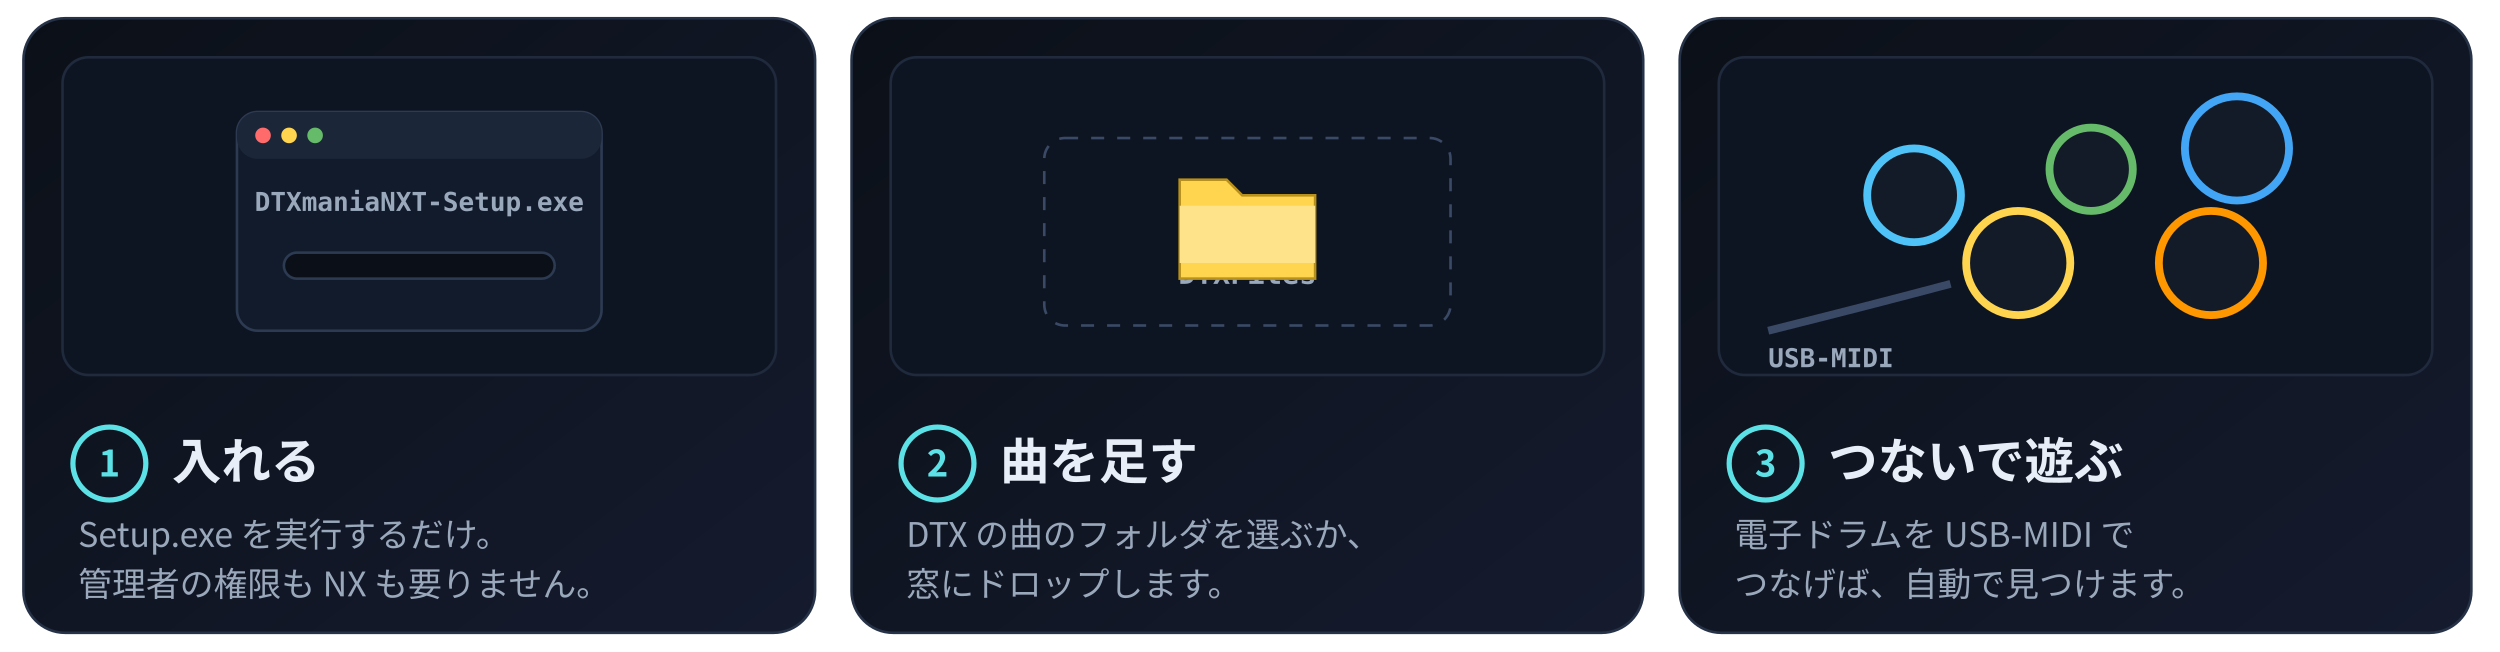
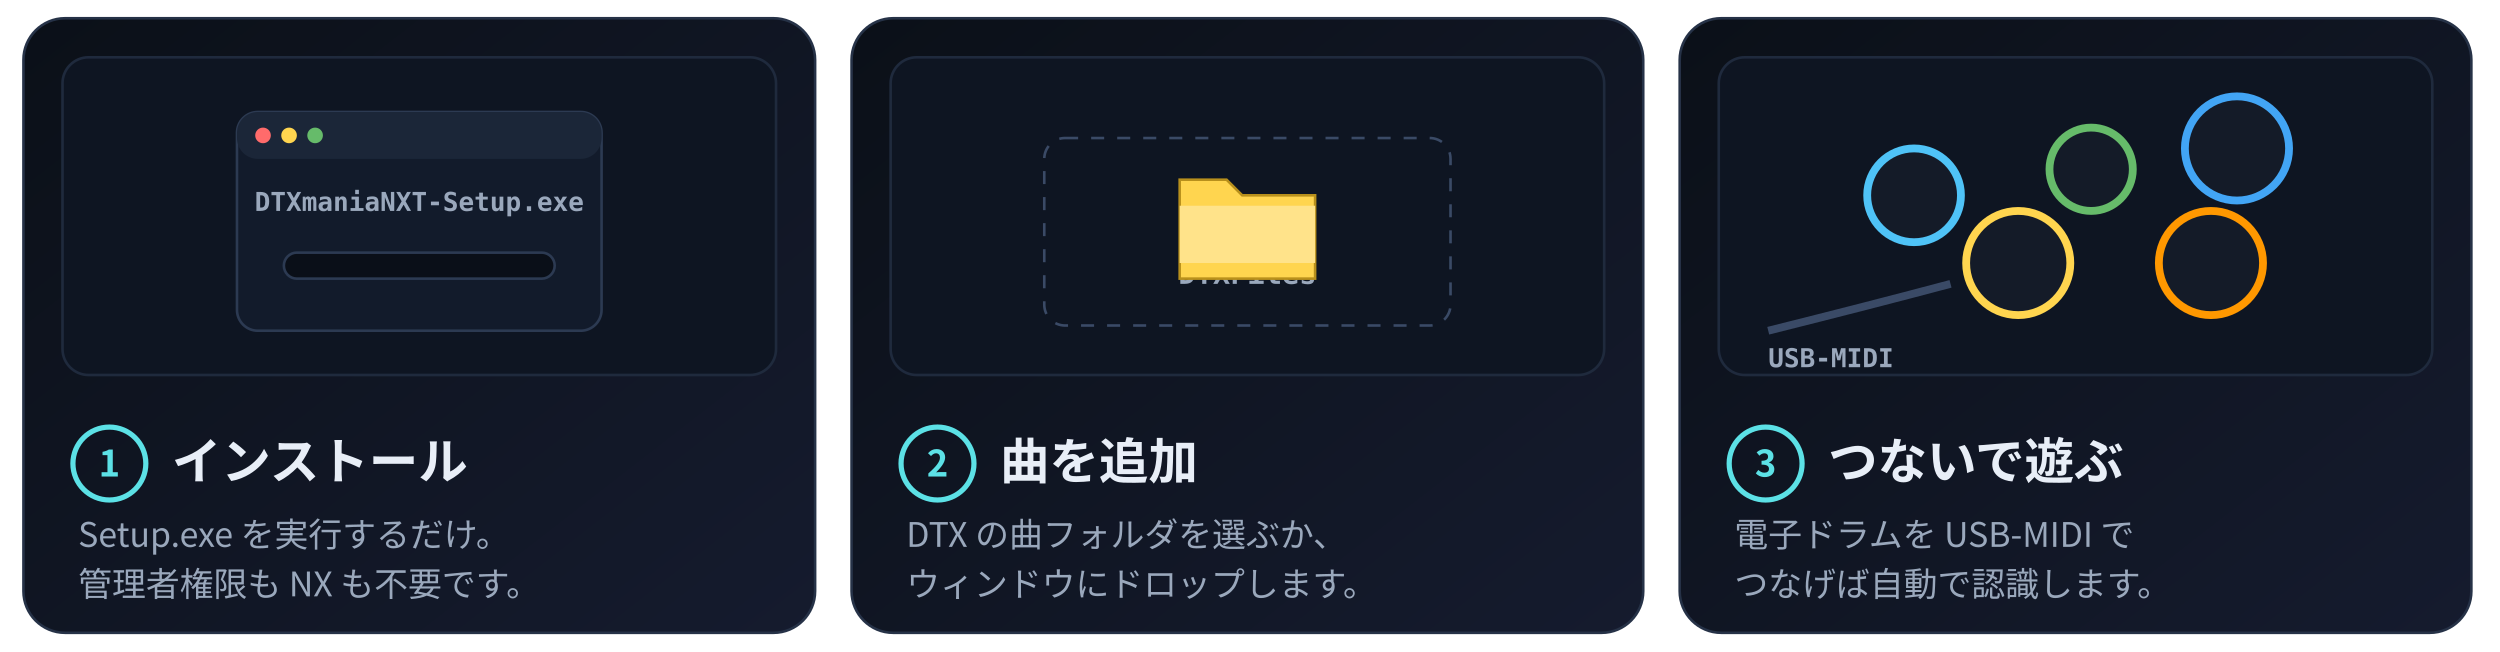
<svg xmlns="http://www.w3.org/2000/svg" width="960" height="250" viewBox="0 0 960 250" role="img" aria-labelledby="title desc">
  <style>
text{font-family:'Hiragino Sans','Hiragino Kaku Gothic ProN','Yu Gothic UI','Yu Gothic','Meiryo','Noto Sans JP','Noto Sans CJK JP',system-ui,sans-serif}
.mono{font-family:'JetBrains Mono','SF Mono','Cascadia Mono',Consolas,Menlo,monospace}
.fb{transform-box:fill-box;transform-origin:50% 50%}
@keyframes w2{0.000%{opacity:0}0.000%{opacity:0}0.000%{opacity:1}33.333%{opacity:1}37.500%{opacity:0}100.000%{opacity:0}}
.w2{opacity:0;animation:w2 6.0s linear infinite}
@keyframes prog{0%{width:0}25%{width:100px}100%{width:100px}}.pg{animation:prog 6.0s ease-in-out infinite}
@keyframes w3{0.000%{opacity:0}23.333%{opacity:0}26.667%{opacity:1}96.667%{opacity:1}100.000%{opacity:0}100.000%{opacity:0}}
.w3{opacity:0;animation:w3 6.0s linear infinite}
@keyframes w5{0.000%{opacity:0}29.167%{opacity:0}33.333%{opacity:1}66.667%{opacity:1}70.833%{opacity:0}100.000%{opacity:0}}
.w5{opacity:0;animation:w5 6.0s linear infinite}
@keyframes drop{0%,30%{transform:translate(70px,-46px);opacity:0}38%{opacity:1}55%,85%{transform:translate(0,0);opacity:1}95%,100%{transform:translate(0,0);opacity:0}}.dp{animation:drop 6.0s ease-in-out infinite}
@keyframes w6{0.000%{opacity:0}53.333%{opacity:0}56.667%{opacity:1}95.000%{opacity:1}98.333%{opacity:0}100.000%{opacity:0}}
.w6{opacity:0;animation:w6 6.0s linear infinite}
@keyframes w8{0.000%{opacity:0}62.500%{opacity:0}66.667%{opacity:1}100.000%{opacity:1}100.000%{opacity:0}100.000%{opacity:0}}
.w8{opacity:0;animation:w8 6.0s linear infinite}
@keyframes w9{0.000%{opacity:0}68.333%{opacity:0}70.000%{opacity:1}73.000%{opacity:1}74.667%{opacity:0}100.000%{opacity:0}}
.w9{opacity:0;animation:w9 6.0s linear infinite}
@keyframes w10{0.000%{opacity:0}73.000%{opacity:0}74.667%{opacity:1}77.667%{opacity:1}79.333%{opacity:0}100.000%{opacity:0}}
.w10{opacity:0;animation:w10 6.0s linear infinite}
@keyframes w11{0.000%{opacity:0}77.667%{opacity:0}79.333%{opacity:1}82.333%{opacity:1}84.000%{opacity:0}100.000%{opacity:0}}
.w11{opacity:0;animation:w11 6.0s linear infinite}
@keyframes w12{0.000%{opacity:0}82.333%{opacity:0}84.000%{opacity:1}87.000%{opacity:1}88.667%{opacity:0}100.000%{opacity:0}}
.w12{opacity:0;animation:w12 6.0s linear infinite}
@keyframes w13{0.000%{opacity:0}87.000%{opacity:0}88.667%{opacity:1}91.667%{opacity:1}93.333%{opacity:0}100.000%{opacity:0}}
.w13{opacity:0;animation:w13 6.0s linear infinite}
@media (prefers-reduced-motion:reduce){*{animation:none!important}}
</style>
  <defs>
    <linearGradient id="bg1" x1="0" y1="0" x2="1" y2="1">
      <stop offset="0" stop-color="#0B1018" />
      <stop offset="1" stop-color="#151B2E" />
    </linearGradient>
    <linearGradient id="bg4" x1="0" y1="0" x2="1" y2="1">
      <stop offset="0" stop-color="#0B1018" />
      <stop offset="1" stop-color="#151B2E" />
    </linearGradient>
    <linearGradient id="bg7" x1="0" y1="0" x2="1" y2="1">
      <stop offset="0" stop-color="#0B1018" />
      <stop offset="1" stop-color="#151B2E" />
    </linearGradient>
  </defs>
  <rect x="9" y="7" width="304" height="236" rx="16" fill="url(#bg1)" stroke="#263247" />
  <rect x="24" y="22" width="274" height="122" rx="10" fill="#0E1522" stroke="#1F2A3D" />
  <rect class="w2" x="10" y="8" width="302" height="234" rx="15" fill="none" stroke="#5CE1E6" stroke-width="2" />
  <rect x="91" y="43" width="140" height="84" rx="8" fill="#121B2B" stroke="#2C3A52" />
  <rect x="91" y="43" width="140" height="18" rx="8" fill="#1B2638" />
  <circle cx="101" cy="52" r="3" fill="#FF6B6B" />
  <circle cx="111" cy="52" r="3" fill="#FFD54F" />
  <circle cx="121" cy="52" r="3" fill="#66BB6A" />
  <text x="161" y="81" font-size="10" fill="#9AA8BC" font-weight="600" text-anchor="middle" class="mono">DTXmaniaNXT-Setup.exe</text>
  <rect x="109" y="97" width="104" height="10" rx="5" fill="#0A0F18" stroke="#2C3A52" />
  <rect class="pg" x="111" y="99" height="6" rx="3" width="0" fill="#5CE1E6" />
  <g class="w3">
    <circle cx="219" cy="43" r="13" fill="#7CF29A" />
    <path d="M213 43 l4 4 l8 -8" stroke="#06121B" stroke-width="3" fill="none" stroke-linecap="round" />
  </g>
  <circle cx="42" cy="178" r="14" fill="none" stroke="#5CE1E6" stroke-width="2" />
  <text x="42" y="183" font-size="14" fill="#5CE1E6" font-weight="800" text-anchor="middle">1</text>
-   <text x="66" y="184" font-size="19" fill="#E8EEF7" font-weight="800" text-anchor="start">入れる</text>
+   <text x="66" y="184" font-size="19" fill="#E8EEF7" font-weight="800" text-anchor="start">インストール</text>
  <text x="30" y="210" font-size="13" fill="#9AA8BC" font-weight="400" text-anchor="start">Setup.exe を実行するだけ。</text>
-   <text x="30" y="229" font-size="13" fill="#9AA8BC" font-weight="400" text-anchor="start">管理者の権限も NX も要りません。</text>
+   <text x="30" y="229" font-size="13" fill="#9AA8BC" font-weight="400" text-anchor="start">管理者権限も NX も不要です。</text>
  <rect x="327" y="7" width="304" height="236" rx="16" fill="url(#bg4)" stroke="#263247" />
  <rect x="342" y="22" width="274" height="122" rx="10" fill="#0E1522" stroke="#1F2A3D" />
  <rect class="w5" x="328" y="8" width="302" height="234" rx="15" fill="none" stroke="#5CE1E6" stroke-width="2" />
  <rect x="401" y="53" width="156" height="72" rx="8" fill="none" stroke="#3A4A66" stroke-dasharray="5 5" />
  <text x="479" y="109" font-size="11" fill="#9AA8BC" font-weight="600" text-anchor="middle" class="mono">DTXFiles</text>
  <g class="dp">
    <path d="M453 69 h18 l6 6 h28 v32 h-52 z" fill="#FFD54F" stroke="#B8901C" />
    <path d="M453 79 h52 v22 h-52 z" fill="#FFE38A" />
  </g>
  <g class="w6">
    <rect x="509" y="37" width="64" height="22" rx="11" fill="#7CF29A" />
-     <text x="541" y="52" font-size="12" fill="#06121B" font-weight="800" text-anchor="middle">6 曲</text>
+     <text x="541" y="52" font-size="12" fill="#06121B" font-weight="800" text-anchor="middle">+6 曲</text>
  </g>
  <circle cx="360" cy="178" r="14" fill="none" stroke="#5CE1E6" stroke-width="2" />
  <text x="360" y="183" font-size="14" fill="#5CE1E6" font-weight="800" text-anchor="middle">2</text>
-   <text x="384" y="184" font-size="19" fill="#E8EEF7" font-weight="800" text-anchor="start">曲を足す</text>
-   <text x="348" y="210" font-size="13" fill="#9AA8BC" font-weight="400" text-anchor="start">DTX の曲のフォルダを選ぶか、</text>
-   <text x="348" y="229" font-size="13" fill="#9AA8BC" font-weight="400" text-anchor="start">窓にドロップします。</text>
+   <text x="384" y="184" font-size="19" fill="#E8EEF7" font-weight="800" text-anchor="start">曲を追加</text>
+   <text x="348" y="210" font-size="13" fill="#9AA8BC" font-weight="400" text-anchor="start">DTX の曲フォルダを選ぶか、</text>
+   <text x="348" y="229" font-size="13" fill="#9AA8BC" font-weight="400" text-anchor="start">ウィンドウにドロップします。</text>
  <rect x="645" y="7" width="304" height="236" rx="16" fill="url(#bg7)" stroke="#263247" />
  <rect x="660" y="22" width="274" height="122" rx="10" fill="#0E1522" stroke="#1F2A3D" />
  <rect class="w8" x="646" y="8" width="302" height="234" rx="15" fill="none" stroke="#5CE1E6" stroke-width="2" />
  <circle cx="735" cy="75" r="18" fill="#141B28" stroke="#4FC3F7" stroke-width="3" />
  <circle class="w9" cx="735" cy="75" r="18" fill="#4FC3F7" fill-opacity="0.75" />
  <circle cx="775" cy="101" r="20" fill="#141B28" stroke="#FFD54F" stroke-width="3" />
  <circle class="w10" cx="775" cy="101" r="20" fill="#FFD54F" fill-opacity="0.75" />
  <circle cx="803" cy="65" r="16" fill="#141B28" stroke="#66BB6A" stroke-width="3" />
  <circle class="w11" cx="803" cy="65" r="16" fill="#66BB6A" fill-opacity="0.75" />
  <circle cx="849" cy="101" r="20" fill="#141B28" stroke="#FF9800" stroke-width="3" />
  <circle class="w12" cx="849" cy="101" r="20" fill="#FF9800" fill-opacity="0.75" />
  <circle cx="859" cy="57" r="20" fill="#141B28" stroke="#42A5F5" stroke-width="3" />
  <circle class="w13" cx="859" cy="57" r="20" fill="#42A5F5" fill-opacity="0.75" />
  <path d="M679 127 q 40 -10 70 -18" stroke="#3A4A66" stroke-width="3" fill="none" />
  <text x="679" y="141" font-size="10" fill="#9AA8BC" font-weight="700" text-anchor="start" class="mono">USB-MIDI</text>
  <circle cx="678" cy="178" r="14" fill="none" stroke="#5CE1E6" stroke-width="2" />
  <text x="678" y="183" font-size="14" fill="#5CE1E6" font-weight="800" text-anchor="middle">3</text>
  <text x="702" y="184" font-size="19" fill="#E8EEF7" font-weight="800" text-anchor="start">つないで遊ぶ</text>
  <text x="666" y="210" font-size="13" fill="#9AA8BC" font-weight="400" text-anchor="start">電子ドラムを USB-MIDI で</text>
-   <text x="666" y="229" font-size="13" fill="#9AA8BC" font-weight="400" text-anchor="start">つなげば、自動で見つけます。</text>
+   <text x="666" y="229" font-size="13" fill="#9AA8BC" font-weight="400" text-anchor="start">つなげば自動で認識します。</text>
</svg>
